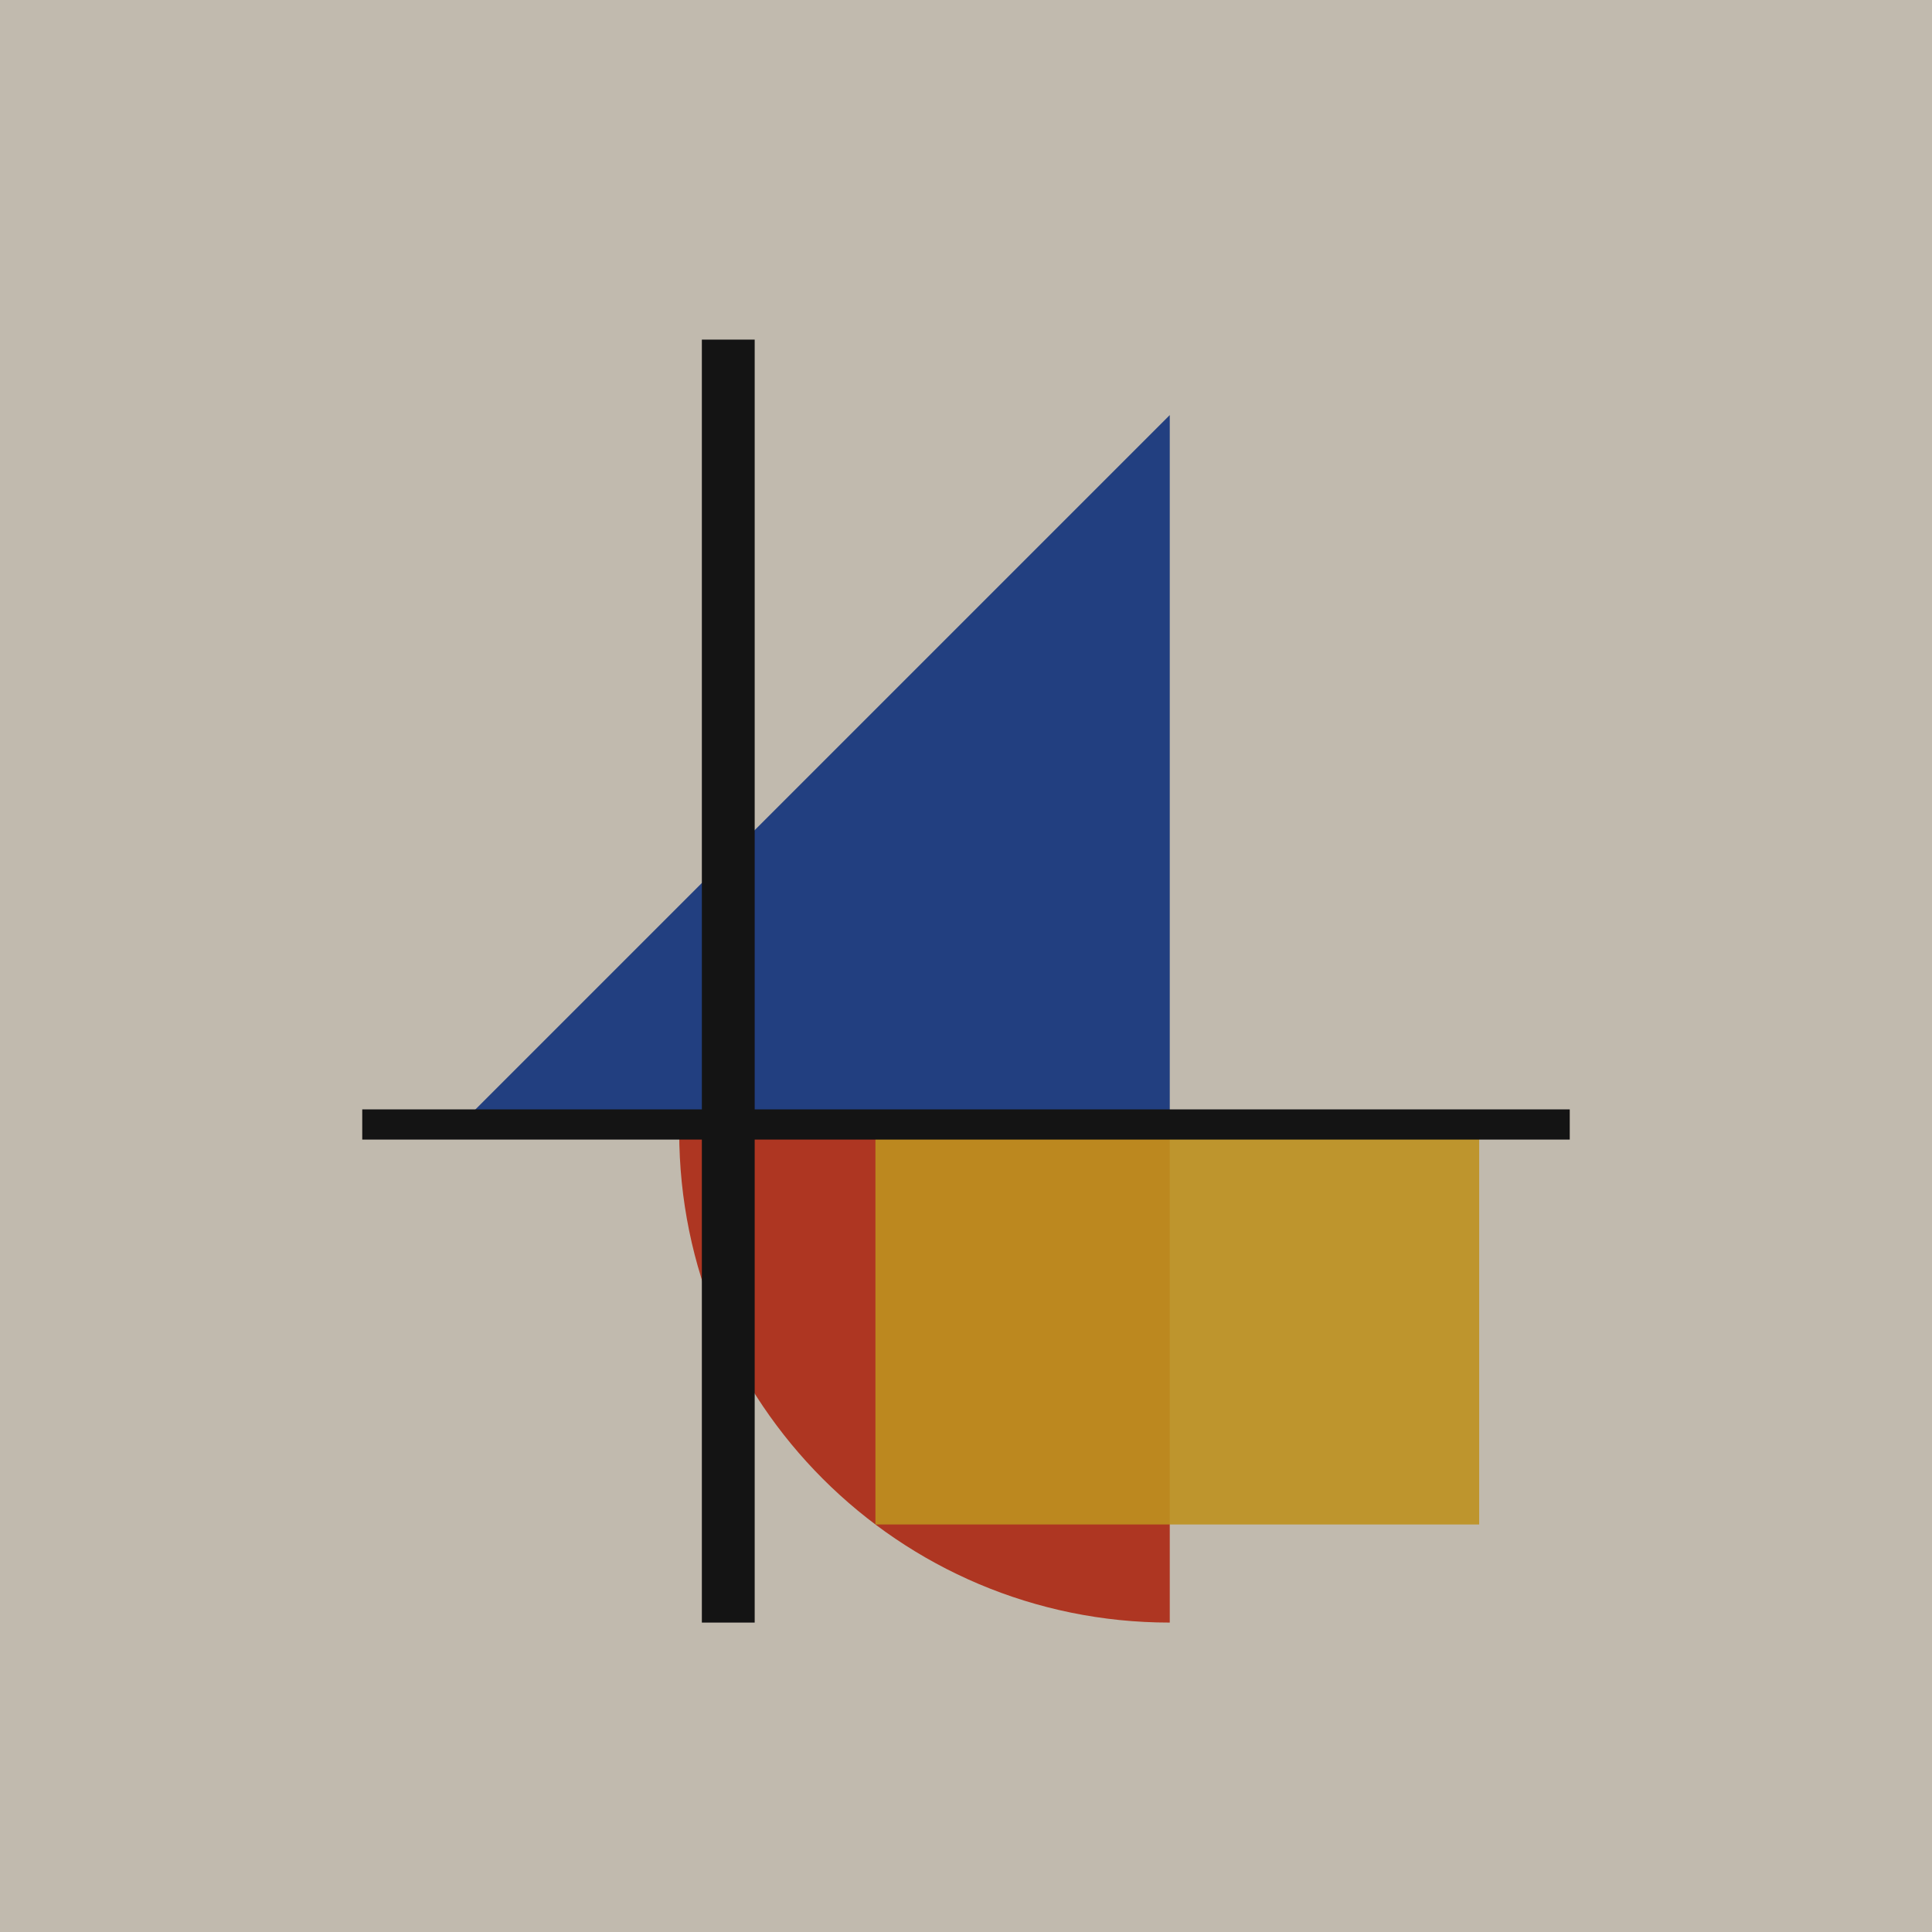
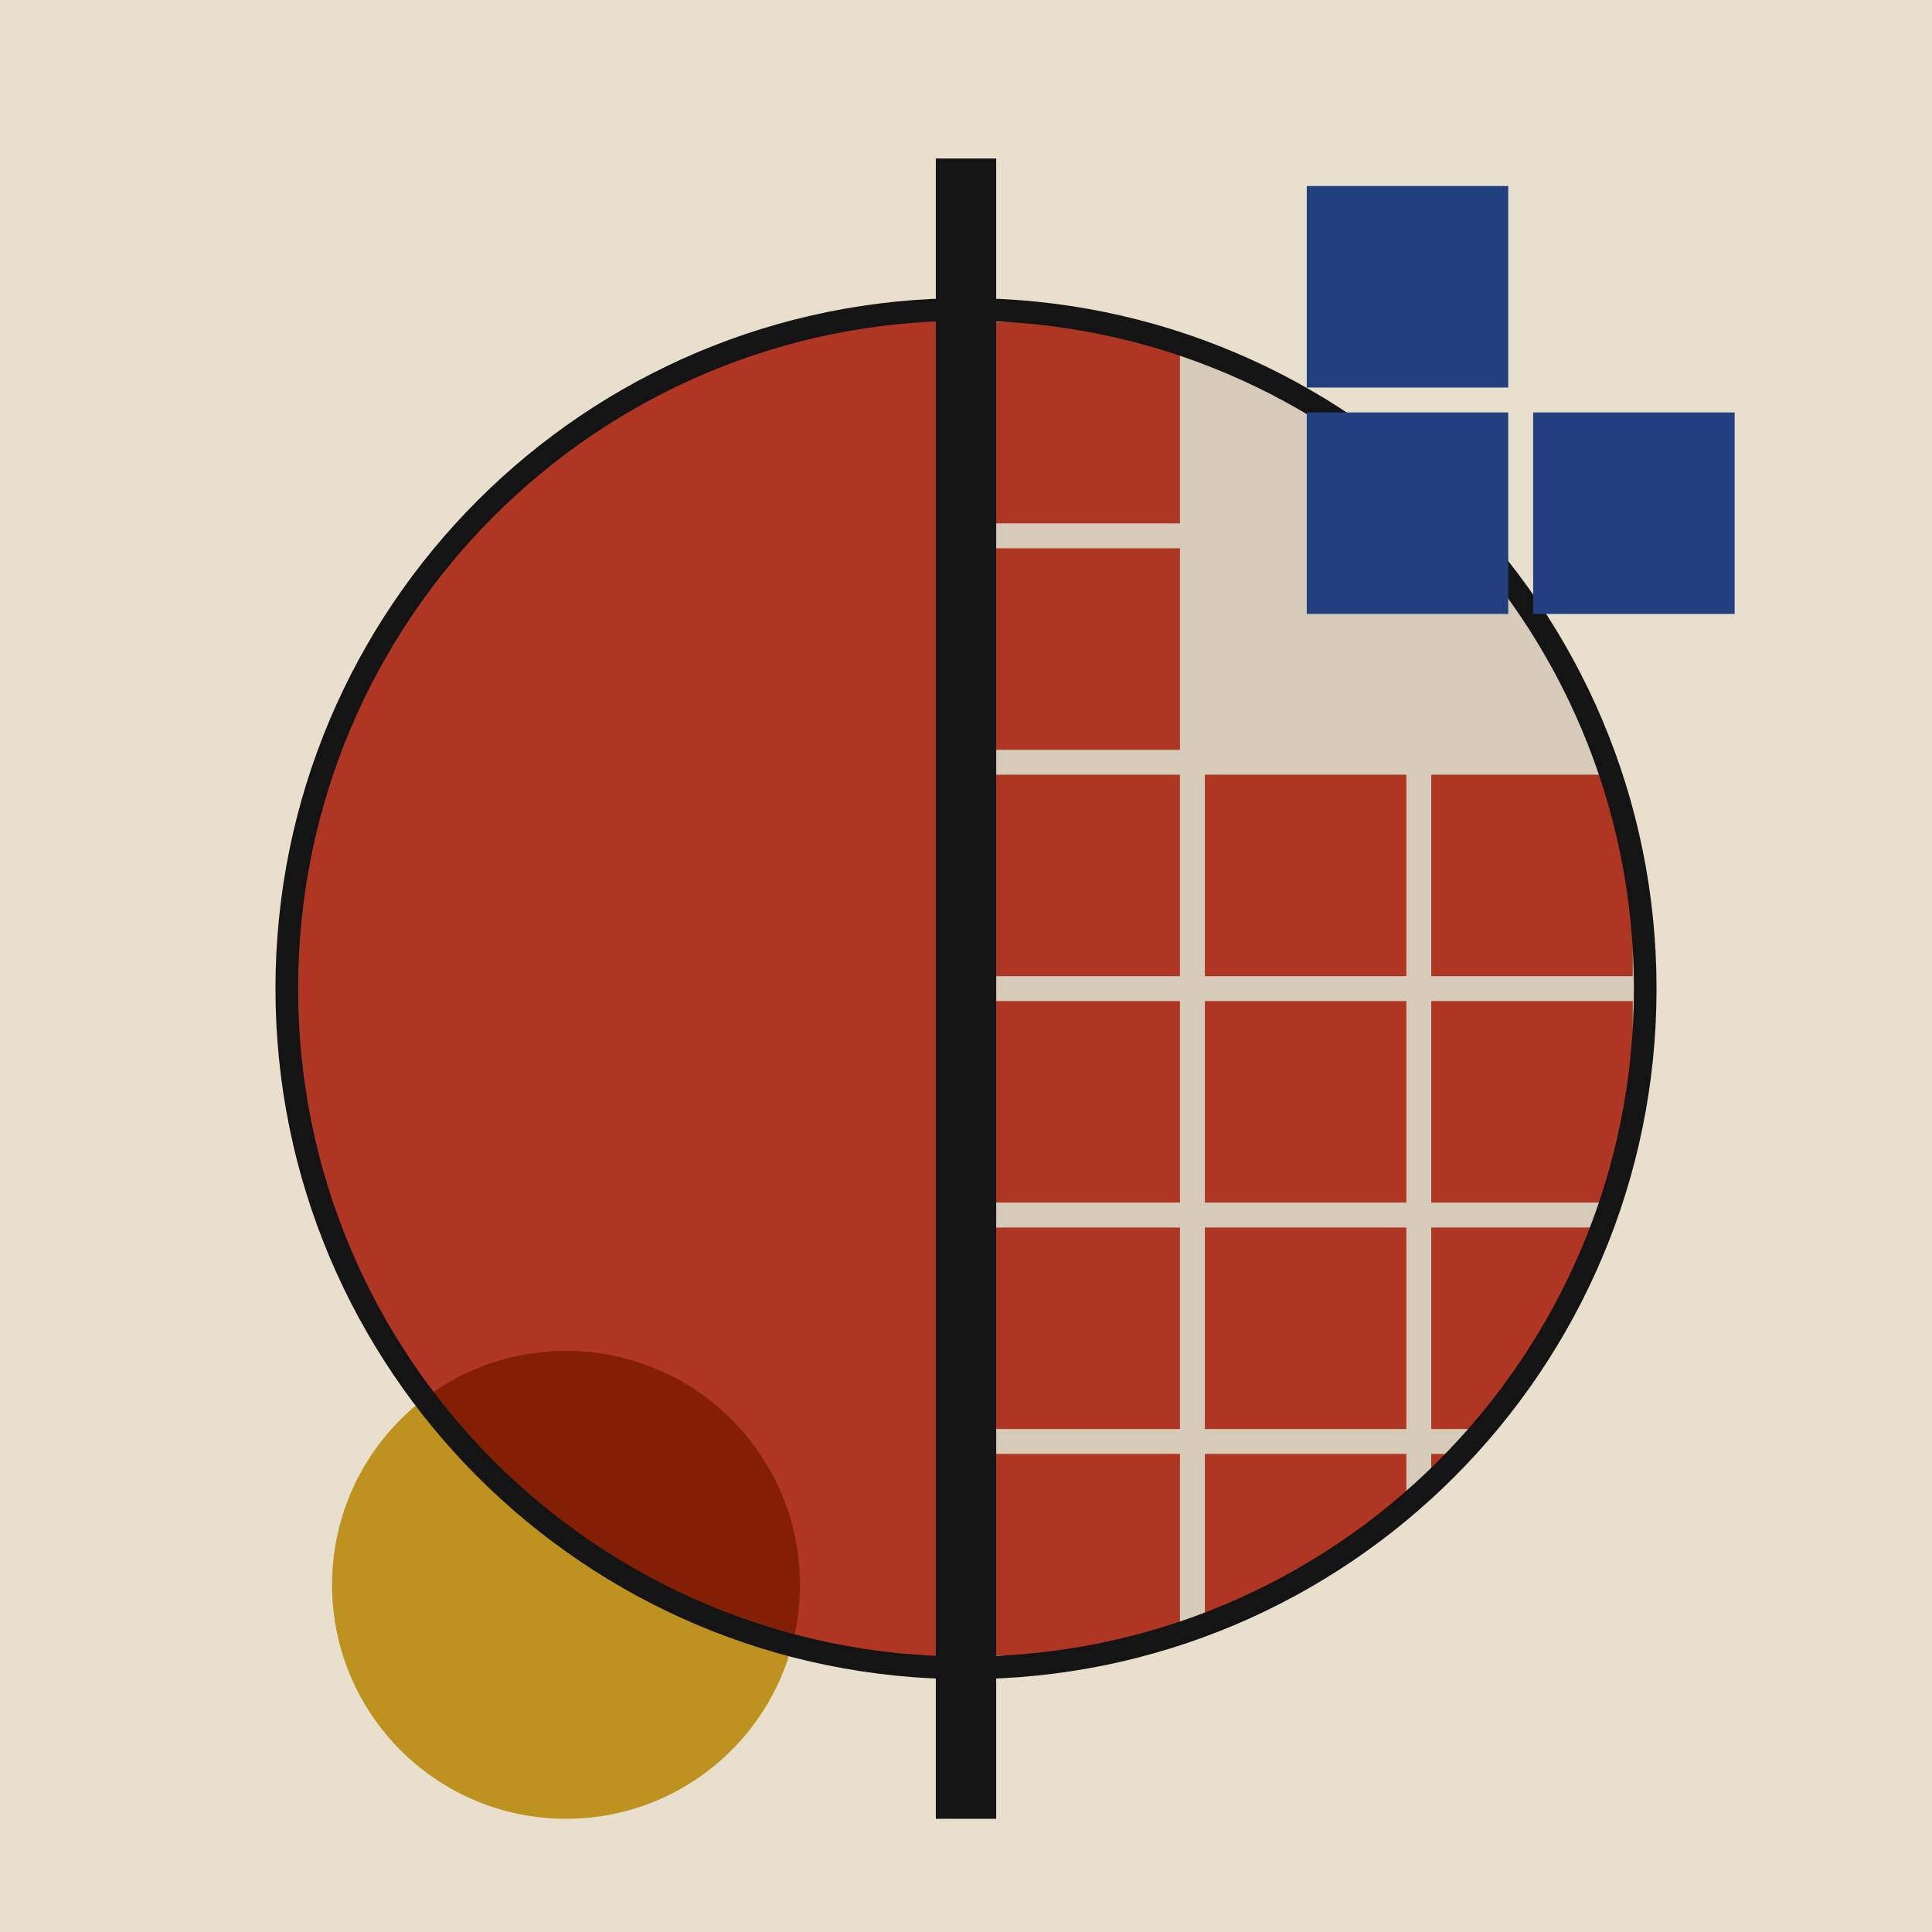
<svg xmlns="http://www.w3.org/2000/svg" viewBox="0 0 512 512">
-   <rect width="512" height="512" fill="#C1BAAE" />
+   <rect id="bg" width="512" height="512" fill="#E8DFCD" />
  <g id="art">
-     <path d="M120 300 L310 110 L310 300 Z" fill="#223F80" />
-     <path d="M180 300 A130 130 0 0 0 310 430 L310 300 Z" fill="#AE3622" />
-     <rect x="232" y="300" width="160" height="104" fill="#BE921F" fill-opacity="0.9" />
-     <rect x="186" y="90" width="14" height="340" fill="#141414" />
-     <rect x="96" y="294" width="320" height="8" fill="#141414" />
+     <circle cx="150" cy="420" r="62" fill="#BE921F" />
+     <path d="M256 82 A180 180 0 0 0 256 442 Z" fill="#AE3622" />
+     <clipPath id="dc">
+       <circle cx="150" cy="420" r="62" />
+     </clipPath>
+     <path clip-path="url(#dc)" d="M256 82 A180 180 0 0 0 256 442 Z" fill="#821f04" />
+     <clipPath id="k">
+       <circle cx="256" cy="262" r="180" />
+     </clipPath>
+     <g clip-path="url(#k)">
+       <rect x="256" y="82" width="180" height="360" fill="#D5CBB8" />
+       <rect x="259.30" y="85.30" width="53.40" height="53.40" fill="#AE3622" />
+       <rect x="379.30" y="85.30" width="53.40" height="53.40" fill="#AE3622" />
+       <rect x="259.30" y="145.30" width="53.40" height="53.40" fill="#AE3622" />
+       <rect x="259.30" y="205.30" width="53.40" height="53.40" fill="#AE3622" />
+       <rect x="319.30" y="205.30" width="53.40" height="53.40" fill="#AE3622" />
+       <rect x="379.30" y="205.30" width="53.40" height="53.40" fill="#AE3622" />
+       <rect x="259.30" y="265.30" width="53.40" height="53.40" fill="#AE3622" />
+       <rect x="319.30" y="265.30" width="53.40" height="53.40" fill="#AE3622" />
+       <rect x="379.30" y="265.30" width="53.40" height="53.40" fill="#AE3622" />
+       <rect x="259.30" y="325.30" width="53.40" height="53.40" fill="#AE3622" />
+       <rect x="319.30" y="325.30" width="53.40" height="53.40" fill="#AE3622" />
+       <rect x="379.30" y="325.30" width="53.40" height="53.40" fill="#AE3622" />
+       <rect x="259.30" y="385.30" width="53.40" height="53.40" fill="#AE3622" />
+       <rect x="319.30" y="385.30" width="53.40" height="53.40" fill="#AE3622" />
+       <rect x="379.30" y="385.30" width="53.40" height="53.40" fill="#AE3622" />
+     </g>
+     <circle cx="256" cy="262" r="180" fill="none" stroke="#141414" stroke-width="6" />
+     <rect x="248" y="42" width="16" height="440" fill="#141414" />
+     <rect x="346.30" y="49.30" width="53.40" height="53.40" fill="#223F80" />
+     <rect x="346.30" y="109.30" width="53.40" height="53.40" fill="#223F80" />
+     <rect x="406.30" y="109.30" width="53.40" height="53.40" fill="#223F80" />
  </g>
</svg>
